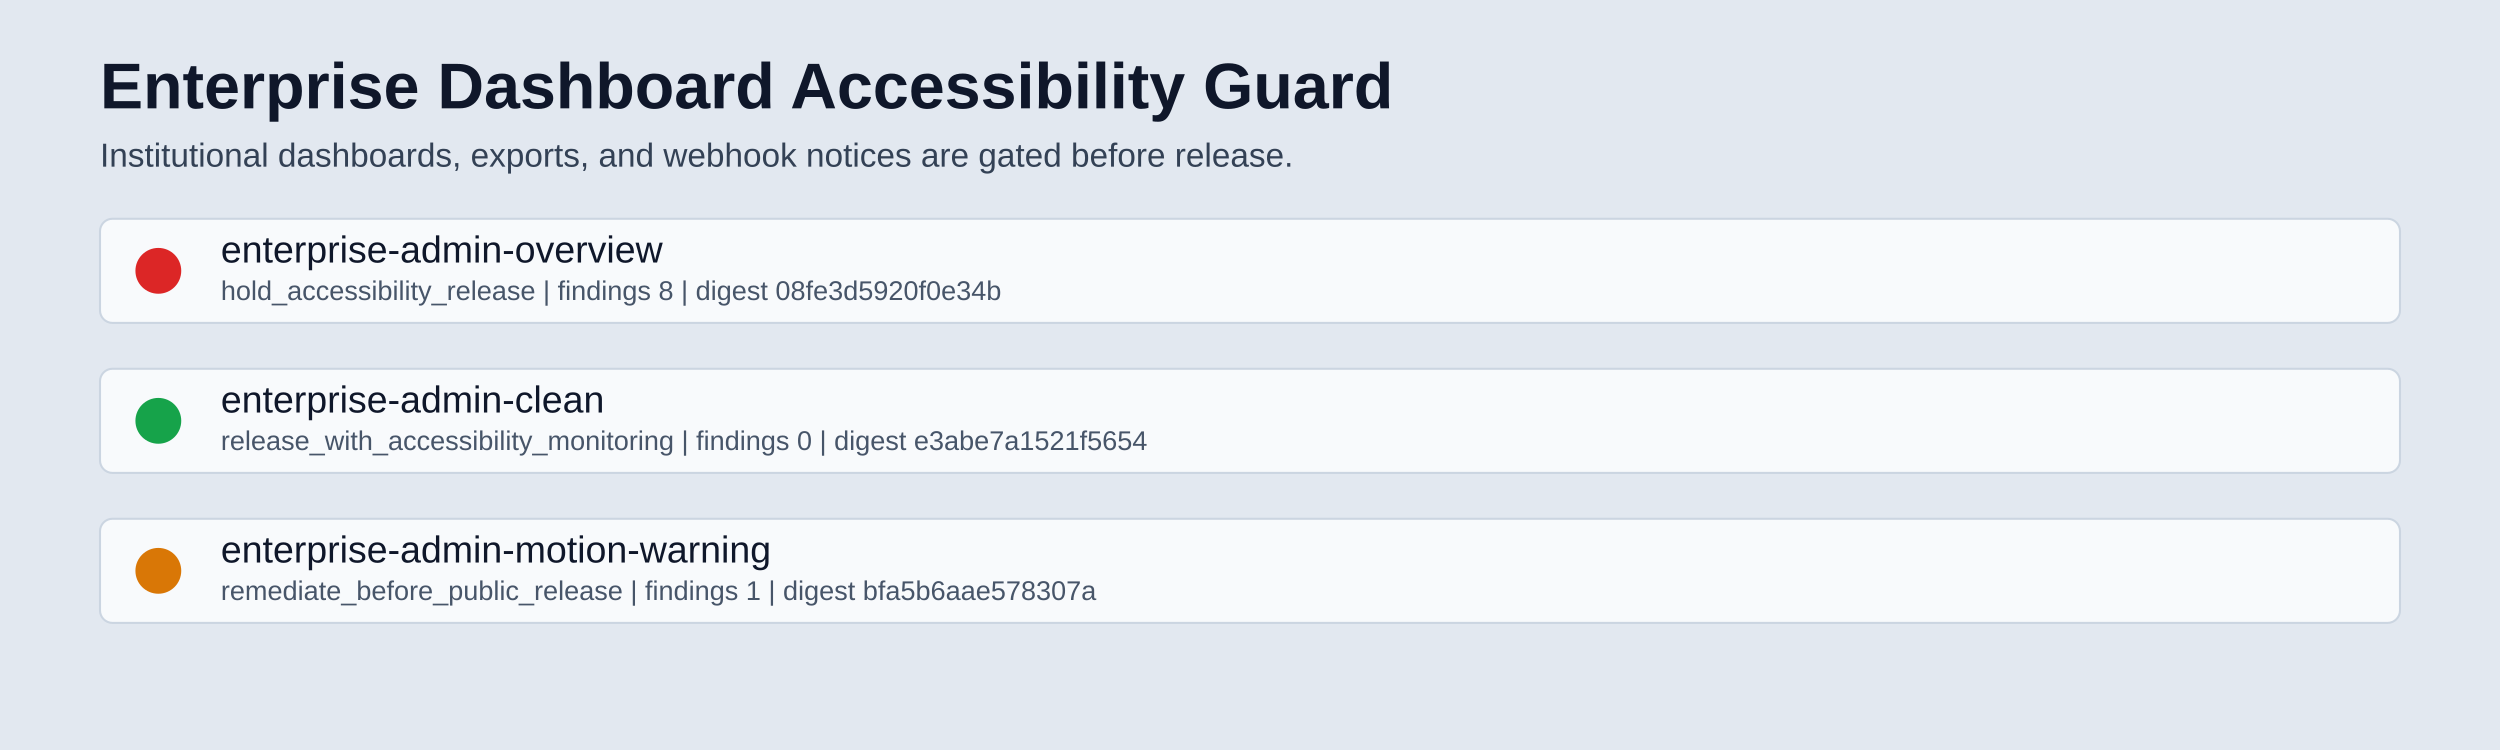
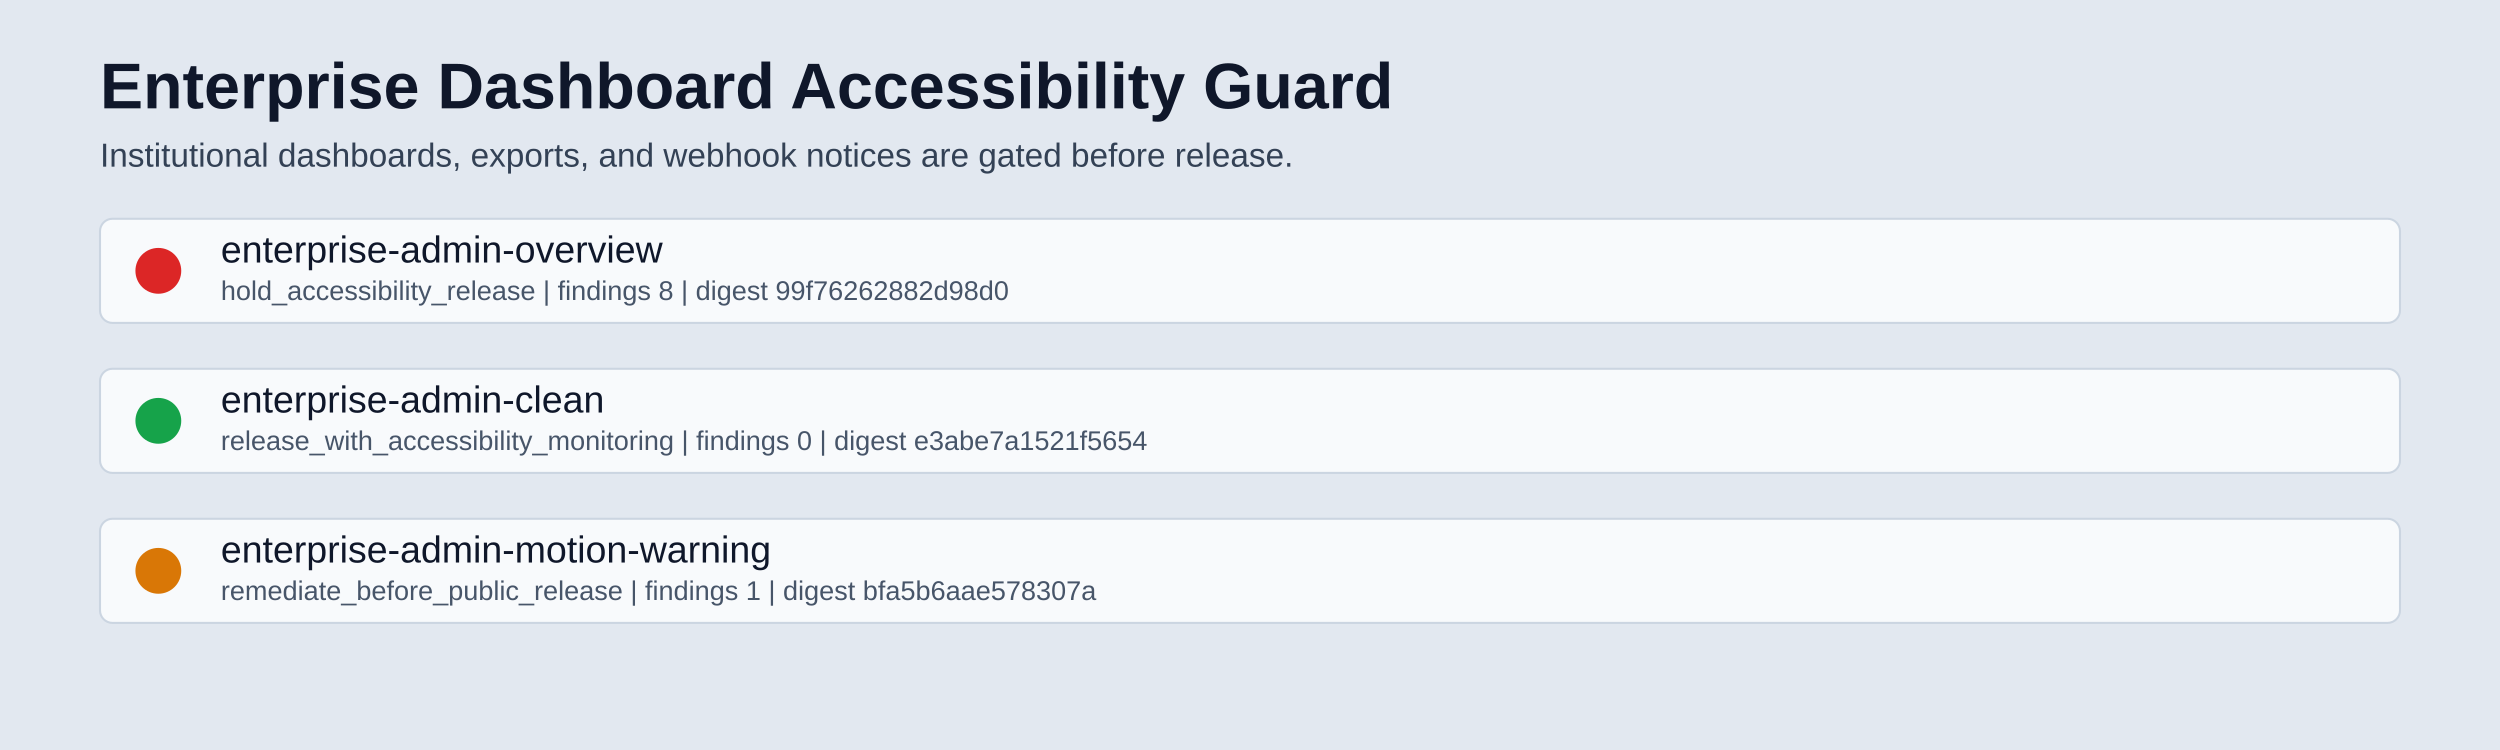
<svg xmlns="http://www.w3.org/2000/svg" width="1200" height="360" viewBox="0 0 1200 360">
  <rect width="1200" height="360" fill="#e2e8f0" />
  <text x="48" y="52" font-size="31" font-family="Arial" font-weight="700" fill="#0f172a">Enterprise Dashboard Accessibility Guard</text>
  <text x="48" y="80" font-size="16" font-family="Arial" fill="#334155">Institutional dashboards, exports, and webhook notices are gated before release.</text>
  <g transform="translate(48 105)">
    <rect width="1104" height="50" rx="6" fill="#f8fafc" stroke="#cbd5e1" />
    <circle cx="28" cy="25" r="11" fill="#dc2626" />
    <text x="58" y="21" font-size="18" font-family="Arial" fill="#0f172a">enterprise-admin-overview</text>
-     <text x="58" y="39" font-size="13" font-family="Arial" fill="#475569">hold_accessibility_release | findings 8 | digest 08fe3d5920f0e34b</text>
+     <text x="58" y="39" font-size="13" font-family="Arial" fill="#475569">hold_accessibility_release | findings 8 | digest 99f76262882d98d0</text>
  </g>
  <g transform="translate(48 177)">
    <rect width="1104" height="50" rx="6" fill="#f8fafc" stroke="#cbd5e1" />
    <circle cx="28" cy="25" r="11" fill="#16a34a" />
    <text x="58" y="21" font-size="18" font-family="Arial" fill="#0f172a">enterprise-admin-clean</text>
    <text x="58" y="39" font-size="13" font-family="Arial" fill="#475569">release_with_accessibility_monitoring | findings 0 | digest e3abe7a1521f5654</text>
  </g>
  <g transform="translate(48 249)">
    <rect width="1104" height="50" rx="6" fill="#f8fafc" stroke="#cbd5e1" />
    <circle cx="28" cy="25" r="11" fill="#d97706" />
    <text x="58" y="21" font-size="18" font-family="Arial" fill="#0f172a">enterprise-admin-motion-warning</text>
    <text x="58" y="39" font-size="13" font-family="Arial" fill="#475569">remediate_before_public_release | findings 1 | digest bfa5b6aae578307a</text>
  </g>
</svg>
